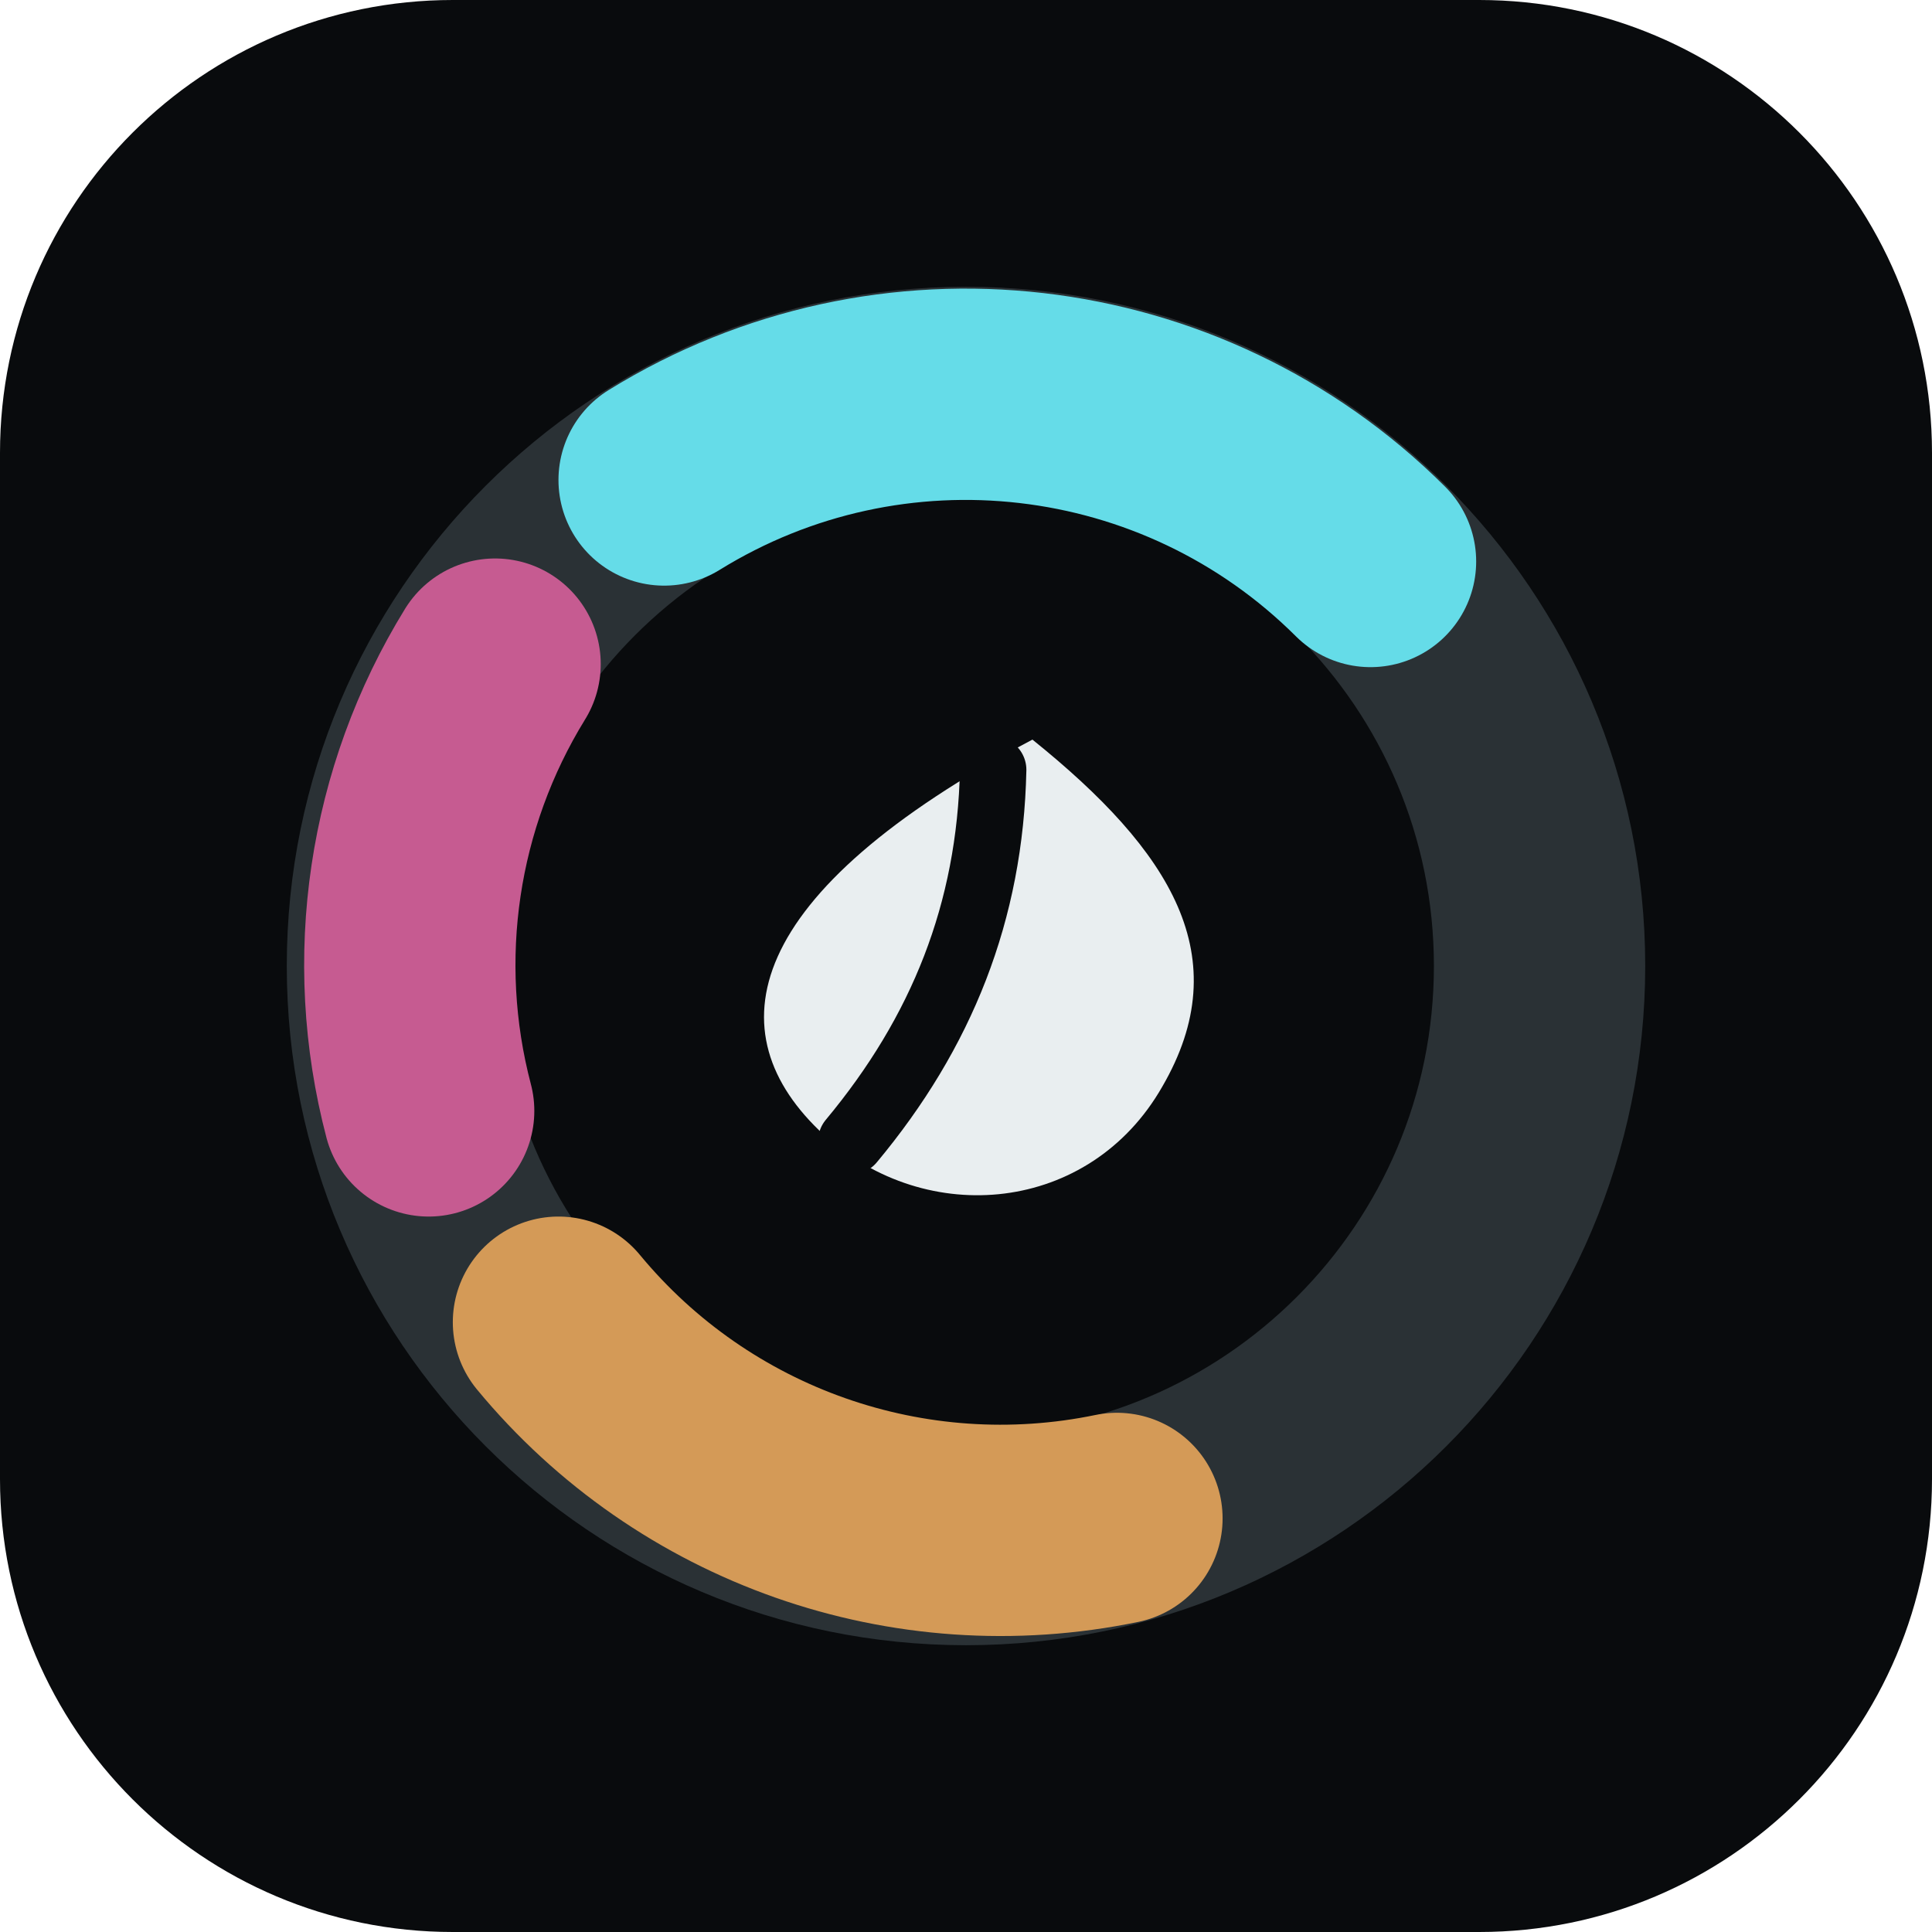
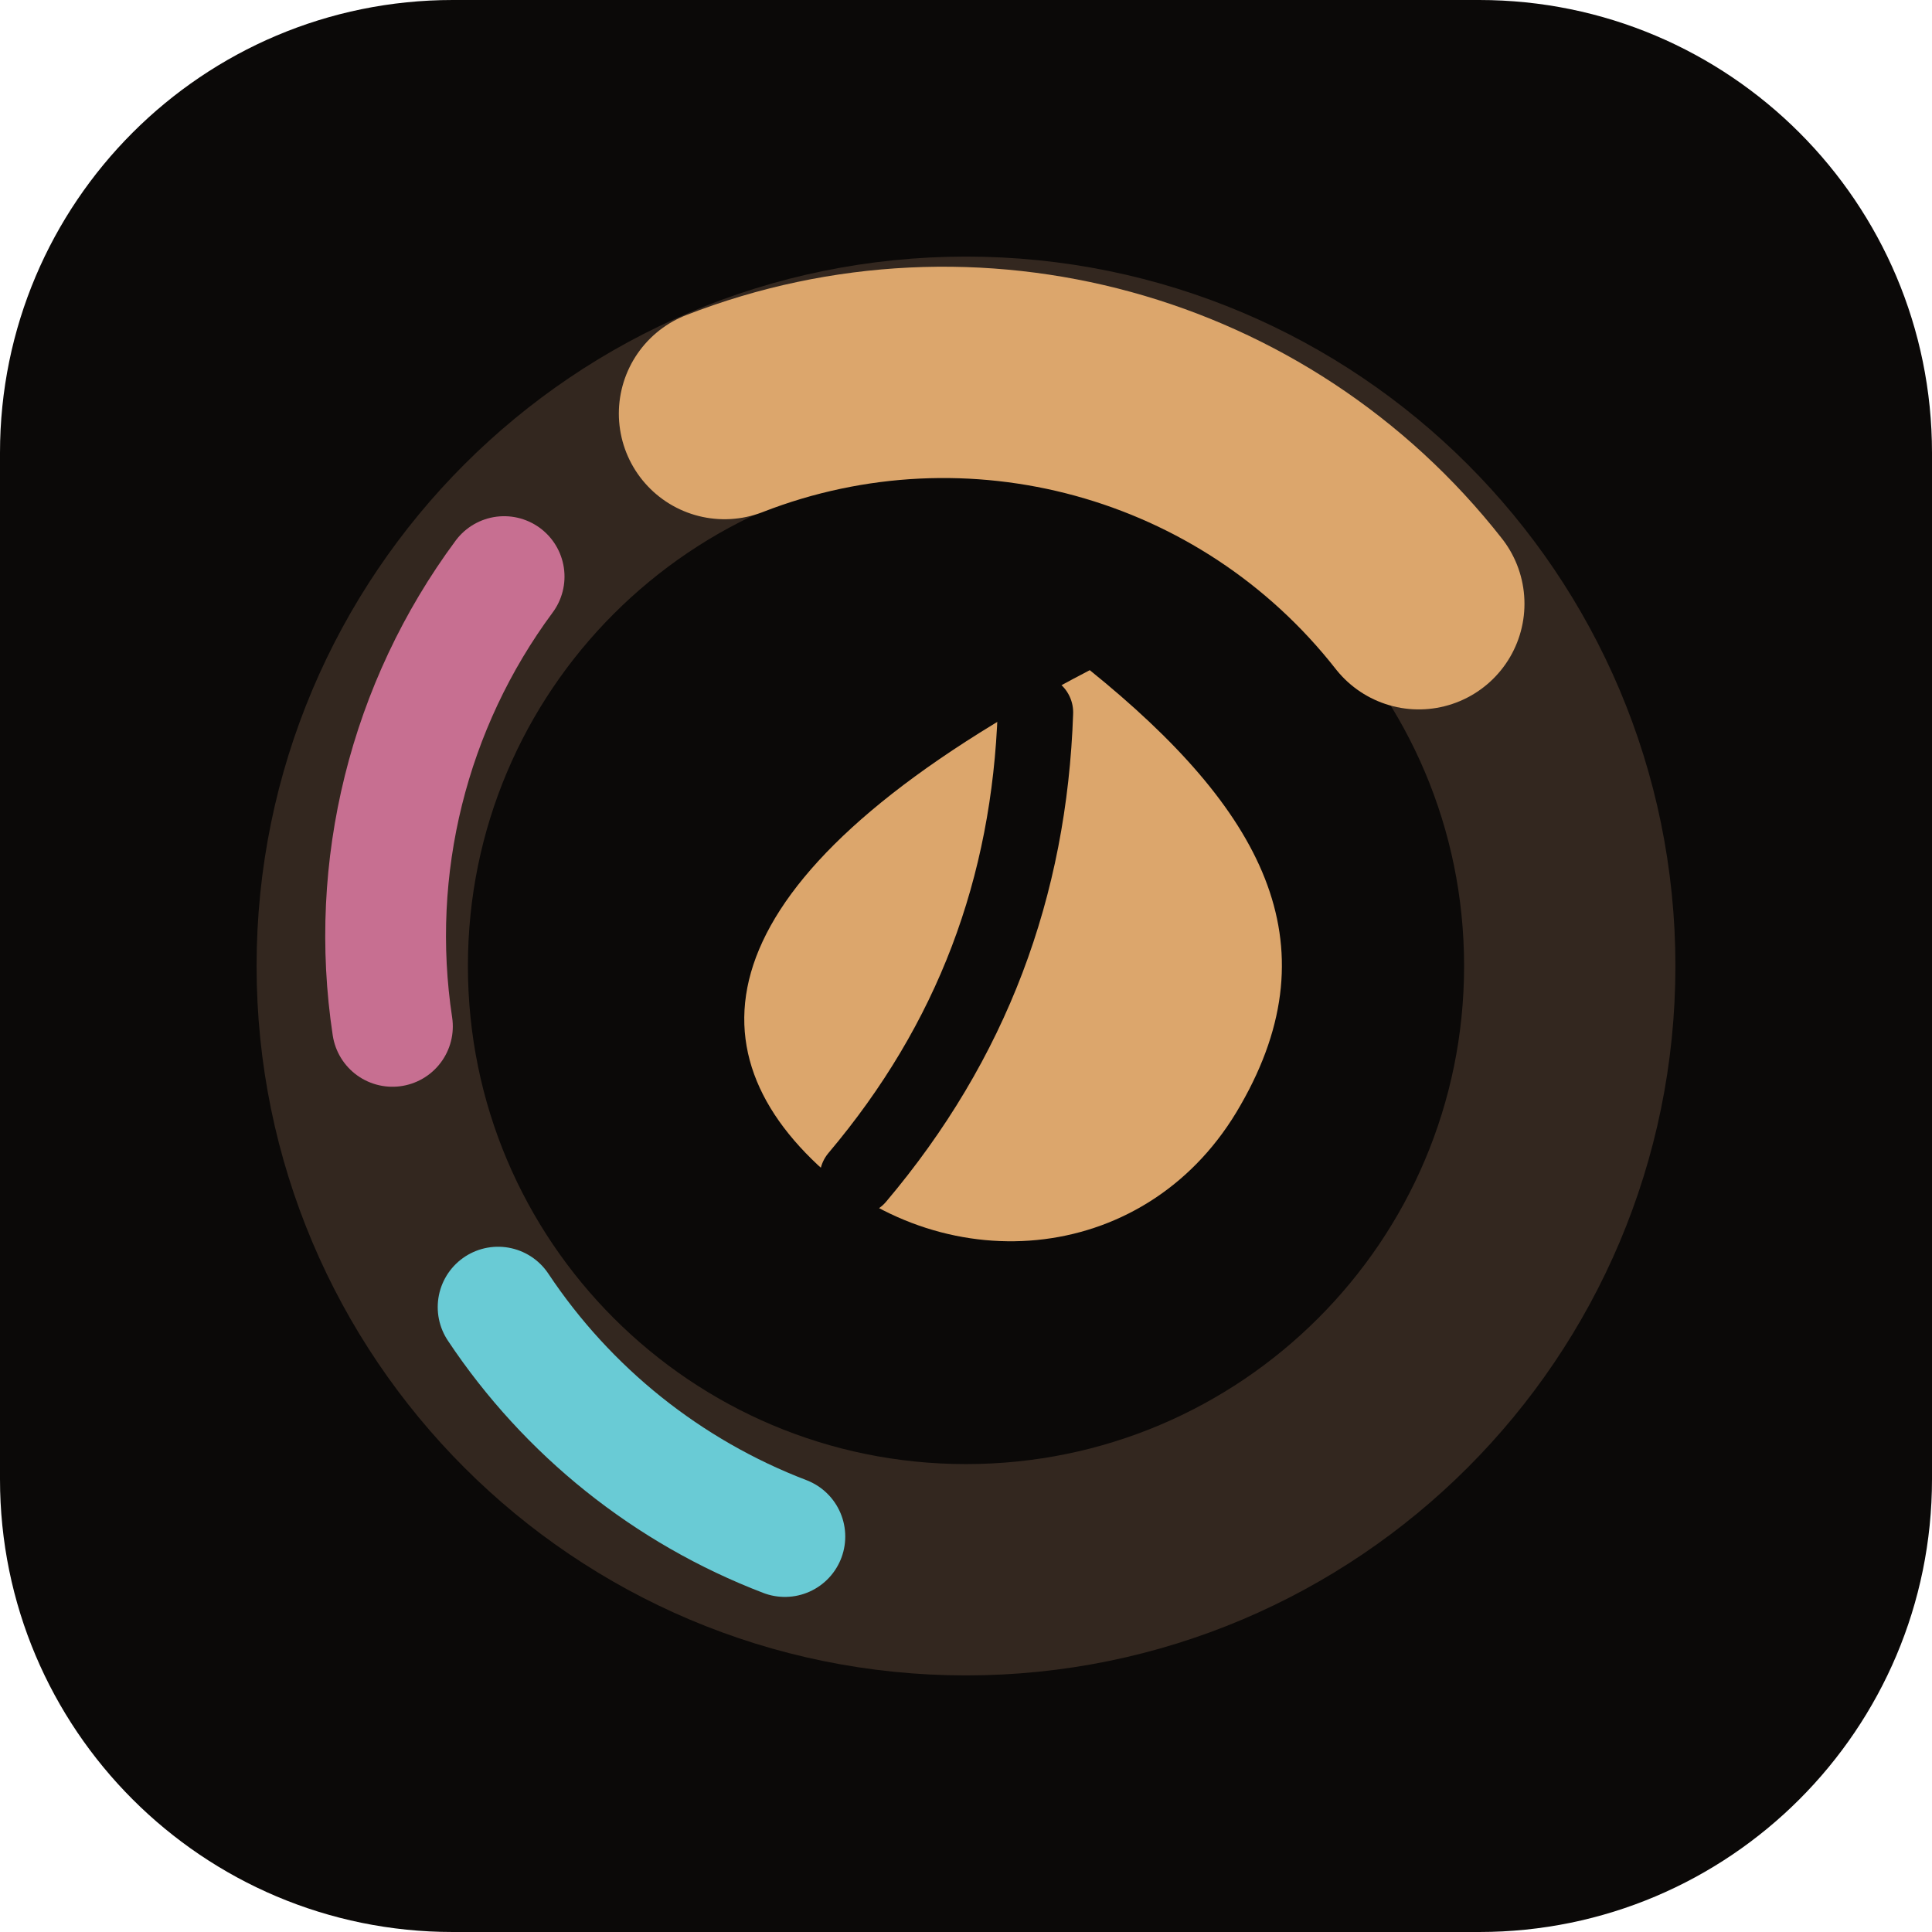
<svg xmlns="http://www.w3.org/2000/svg" viewBox="0 0 64 64" role="img" aria-label="Coffee Lab">
-   <rect width="64" height="64" rx="15" fill="#090B0D" />
-   <circle cx="32" cy="32" r="19" fill="none" stroke="#2A3135" stroke-width="7" />
-   <path d="M45.4 18.6A19 19 0 0 0 22 15.9" fill="none" stroke="#65DCE8" stroke-width="7" stroke-linecap="round" />
-   <path d="M16.4 22A19 19 0 0 0 14.2 36.8" fill="none" stroke="#C65B91" stroke-width="7" stroke-linecap="round" />
-   <path d="M18.5 43.8A19 19 0 0 0 37 50.3" fill="none" stroke="#D49A57" stroke-width="7" stroke-linecap="round" />
-   <path d="M34.2 24.5c4.6 3.7 6.8 7.2 4.3 11.5-2.4 4.2-7.8 4.7-11.2 1.6-3.7-3.4-2.7-8 6.9-13.1Z" fill="#E9EEF0" />
-   <path d="M28.2 37.8c3-3.6 4.6-7.6 4.7-12.3" fill="none" stroke="#090B0D" stroke-width="2.2" stroke-linecap="round" />
+   <rect width="64" height="64" rx="15" fill="#0B0908" />
+   <circle cx="32" cy="32" r="20" fill="none" stroke="#33271F" stroke-width="7" />
+   <path d="M47 20A20 20 0 0 0 24 13.7" fill="none" stroke="#DCA66C" stroke-width="7" stroke-linecap="round" />
+   <path d="M16.7 19.1A20 20 0 0 0 13 34" fill="none" stroke="#C76F91" stroke-width="4" stroke-linecap="round" />
+   <path d="M16.5 43.3A20 20 0 0 0 26 50.9" fill="none" stroke="#69CBD5" stroke-width="4" stroke-linecap="round" />
+   <path d="M36.1 22.2c5.7 4.6 8.1 9 5 14.4-3 5.3-9.7 5.9-14 2-4.6-4.3-3.3-10 9-16.4Z" fill="#DCA66C" />
+   <path d="M28.4 39c3.8-4.5 5.7-9.6 5.9-15.4" fill="none" stroke="#0B0908" stroke-width="2.5" stroke-linecap="round" />
</svg>
